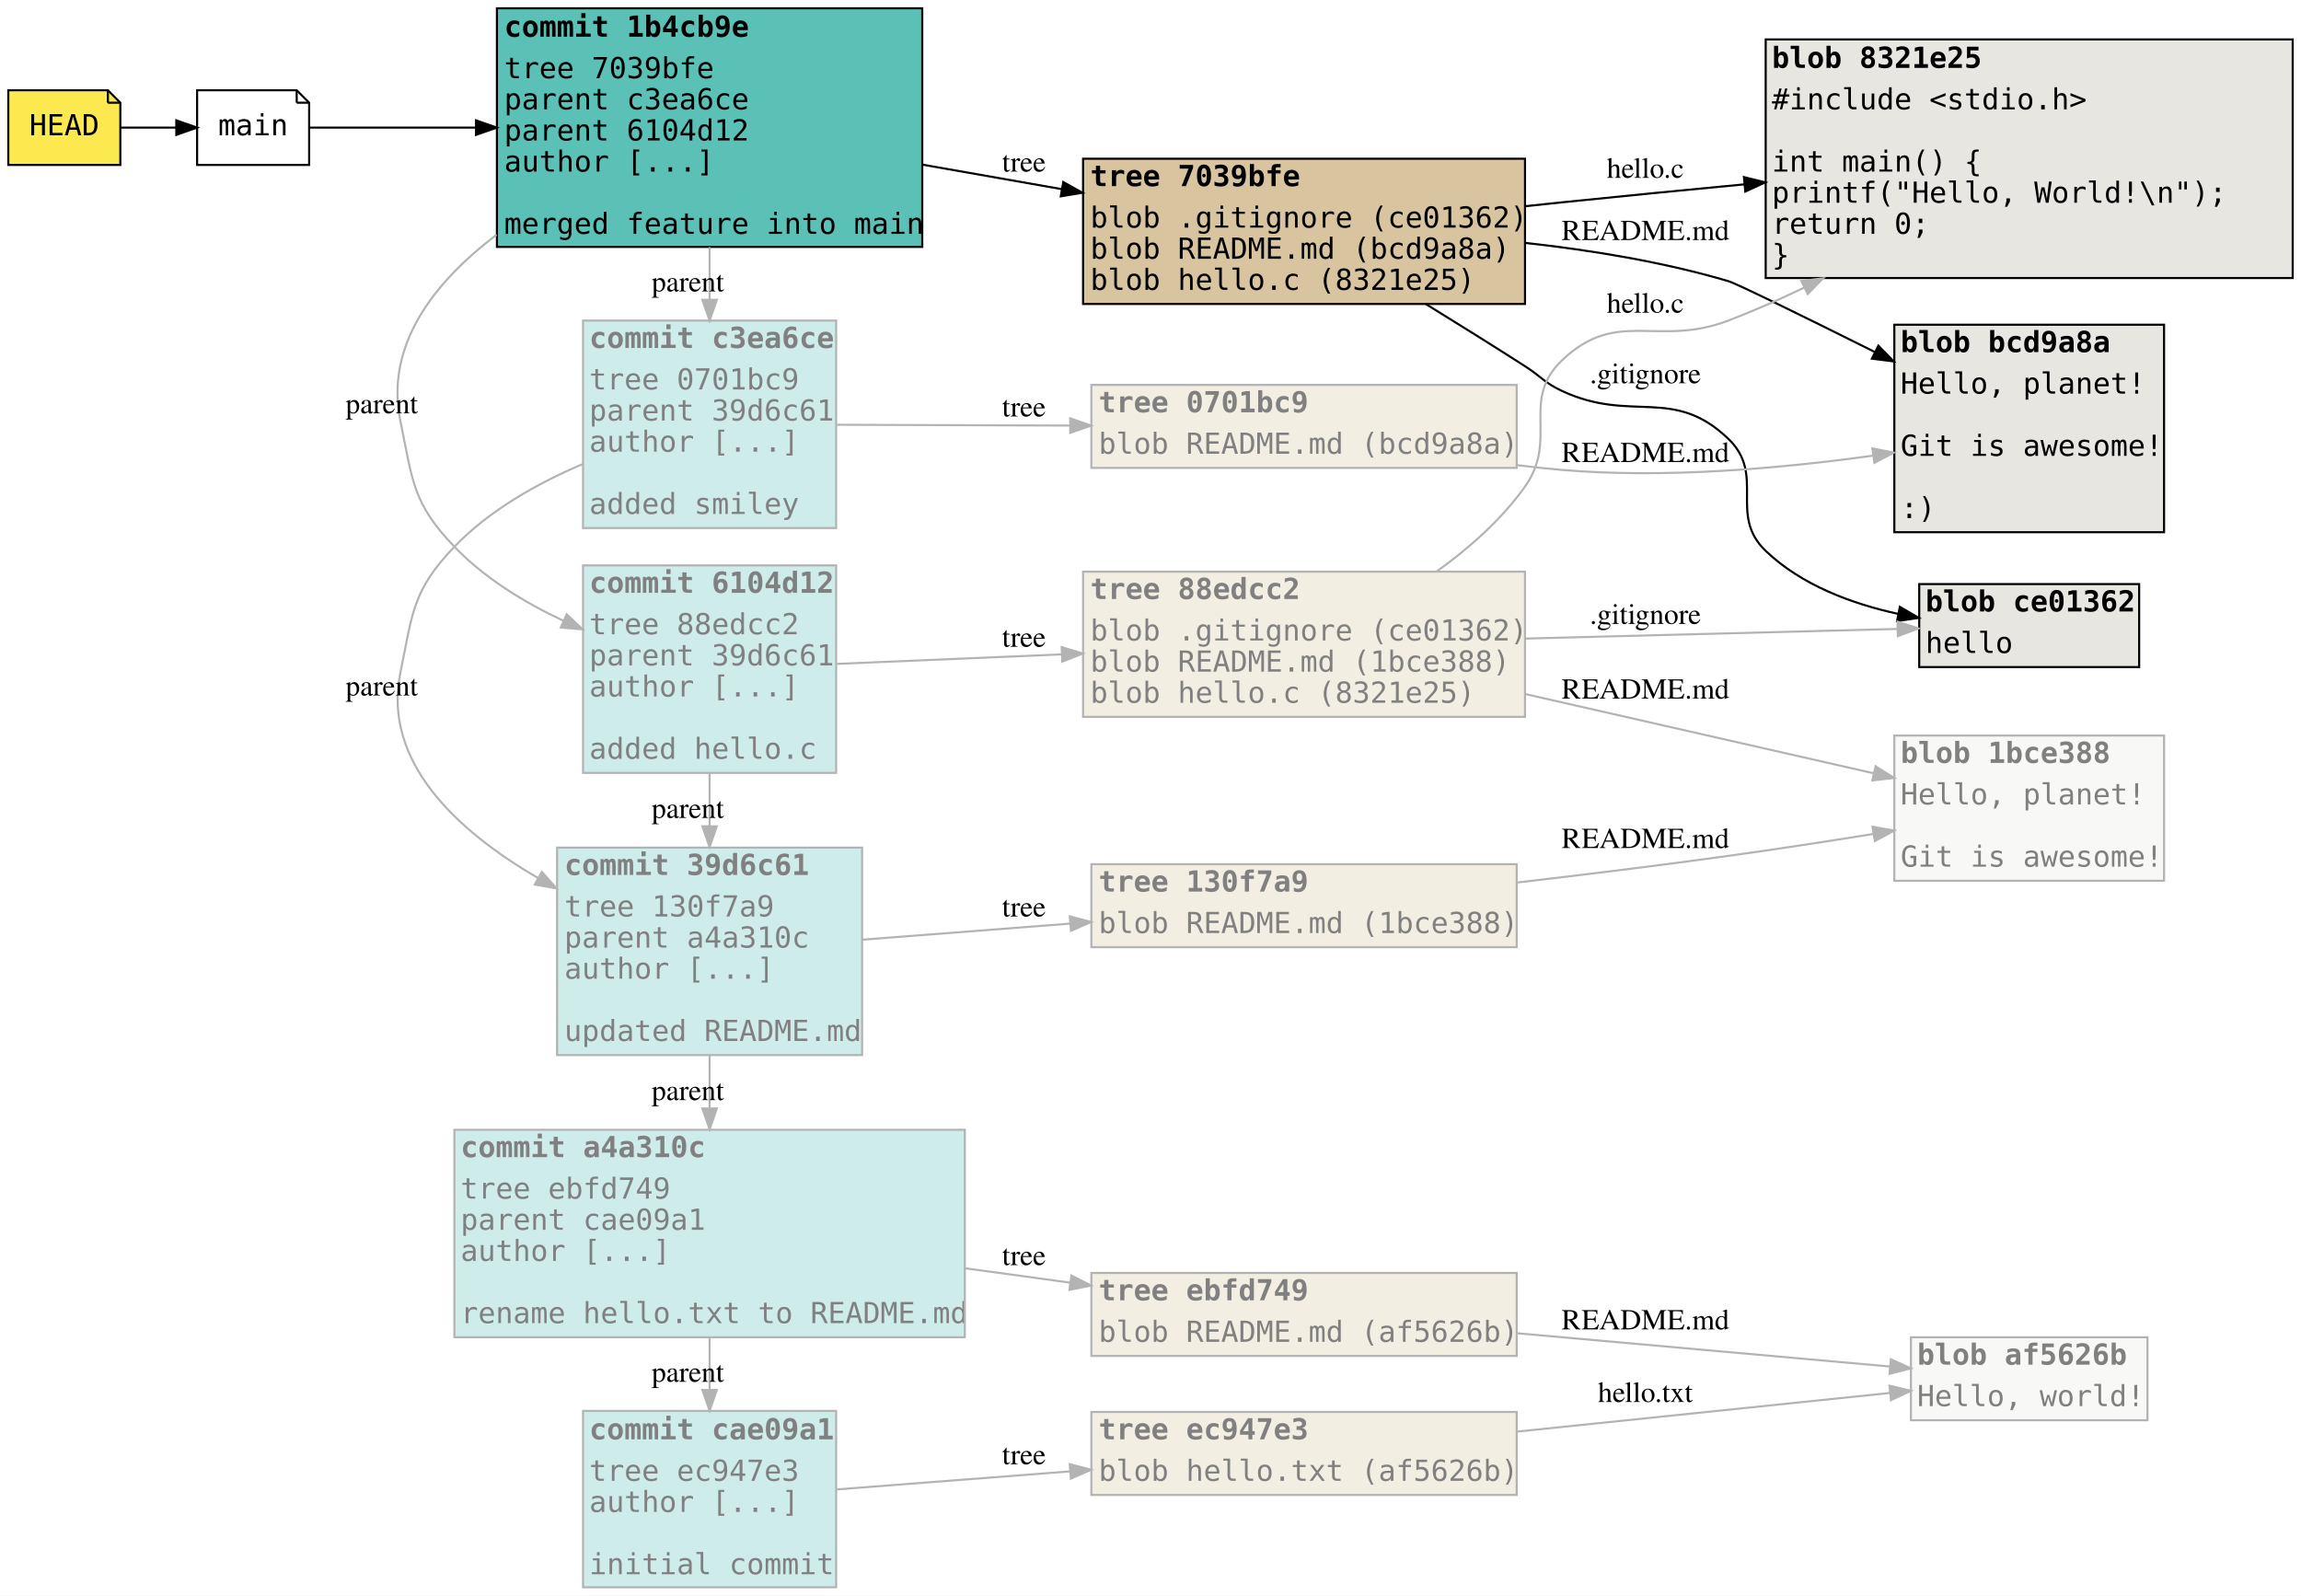
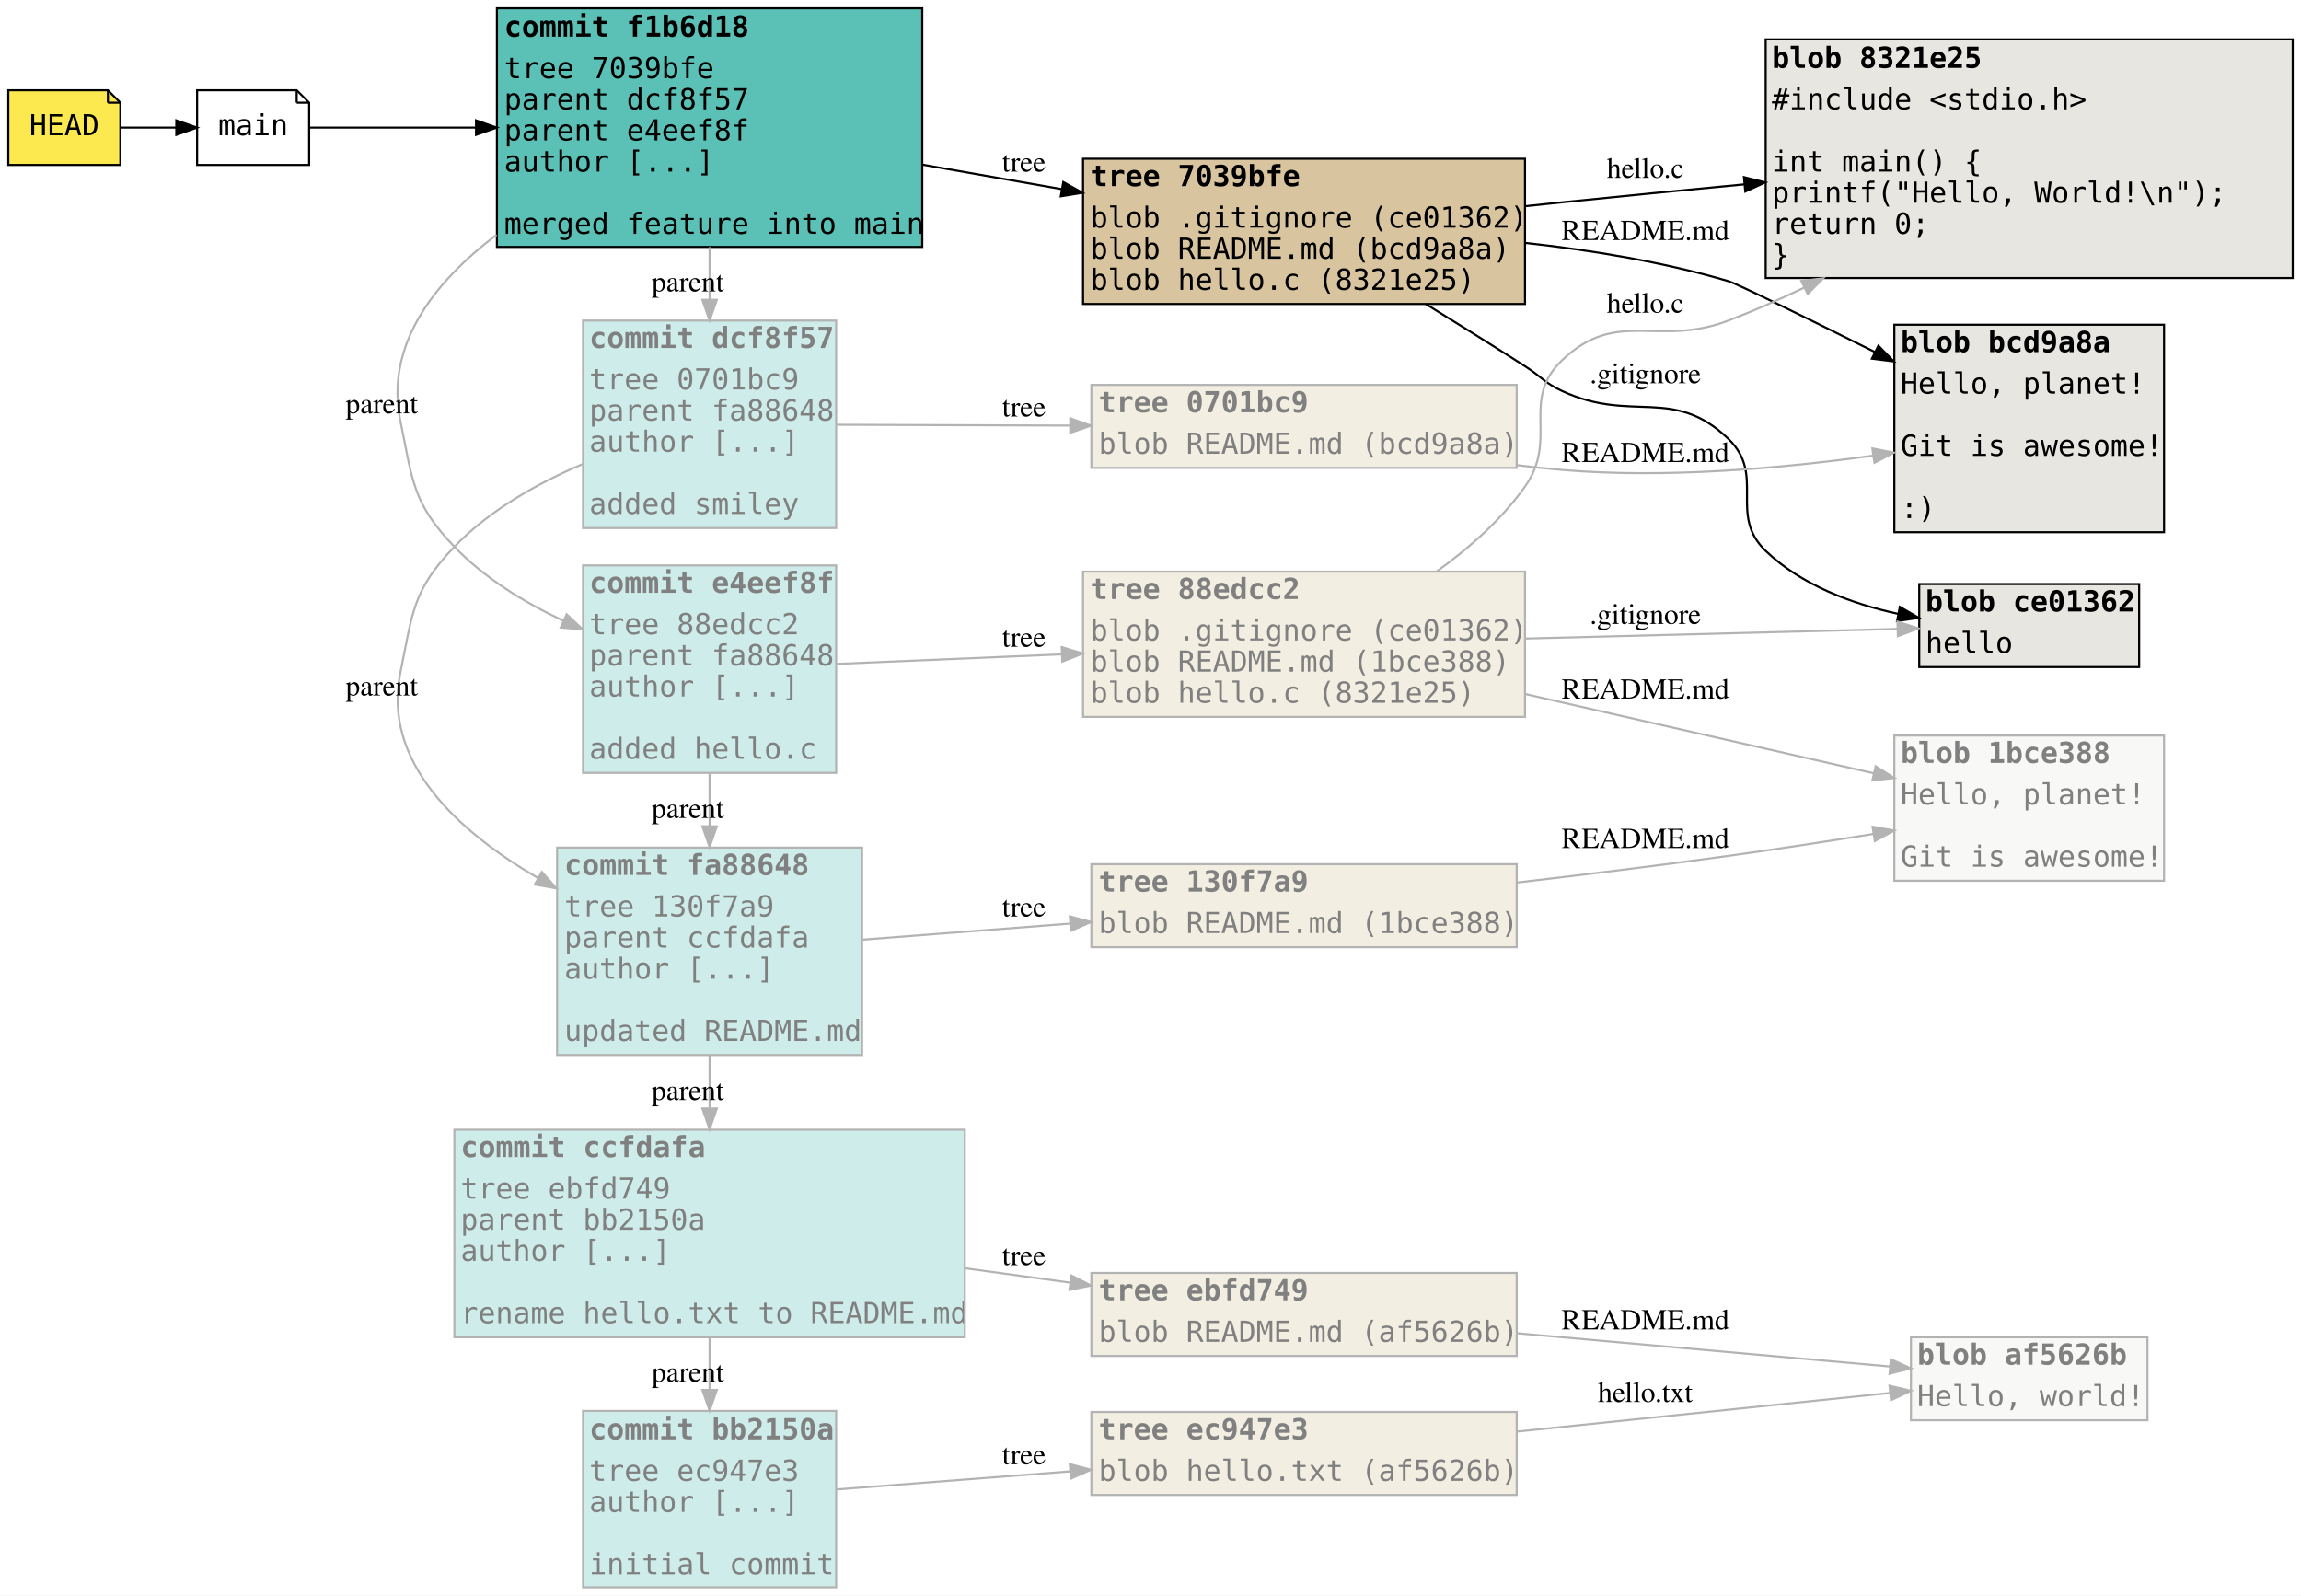
<svg xmlns="http://www.w3.org/2000/svg" width="1109pt" height="769pt" viewBox="0.00 0.00 1109.00 769.00">
  <g id="graph0" class="graph git-graph" transform="scale(1 1) rotate(0) translate(4 765)">
    <polygon fill="white" stroke="transparent" points="-4,4 -4,-765 1105,-765 1105,4 -4,4" />
    <g id="node1" class="node commit current">
      <polygon fill="#5bc0b5" stroke="transparent" points="235.5,-646 235.5,-761 440.5,-761 440.5,-646 235.5,-646" />
-       <text text-anchor="start" x="239" y="-747.3" font-family="monospace" font-weight="bold" font-size="14.00" fill="#000000">commit 1b4cb9e</text>
+       <text text-anchor="start" x="239" y="-747.3" font-family="monospace" font-weight="bold" font-size="14.00" fill="#000000">commit f1b6d18</text>
      <text text-anchor="start" x="239" y="-727.3" font-family="monospace" font-size="14.00" fill="#000000">tree 7039bfe            </text>
-       <text text-anchor="start" x="239" y="-712.3" font-family="monospace" font-size="14.00" fill="#000000">parent c3ea6ce          </text>
-       <text text-anchor="start" x="239" y="-697.3" font-family="monospace" font-size="14.00" fill="#000000">parent 6104d12          </text>
+       <text text-anchor="start" x="239" y="-712.3" font-family="monospace" font-size="14.00" fill="#000000">parent dcf8f57          </text>
+       <text text-anchor="start" x="239" y="-697.3" font-family="monospace" font-size="14.00" fill="#000000">parent e4eef8f          </text>
      <text text-anchor="start" x="239" y="-682.3" font-family="monospace" font-size="14.00" fill="#000000">author [...]            </text>
      <text text-anchor="start" x="239" y="-667.3" font-family="monospace" font-size="14.00" fill="#000000">                        </text>
      <text text-anchor="start" x="239" y="-652.3" font-family="monospace" font-size="14.00" fill="#000000">merged feature into main</text>
      <polygon fill="none" stroke="#000000" points="235.5,-646 235.5,-761 440.5,-761 440.5,-646 235.5,-646" />
    </g>
    <g id="node2" class="node tree current">
      <polygon fill="#d8c59f" stroke="transparent" points="518,-618.5 518,-688.5 731,-688.5 731,-618.5 518,-618.5" />
      <text text-anchor="start" x="521.5" y="-675.3" font-family="monospace" font-weight="bold" font-size="14.00" fill="#000000">tree 7039bfe</text>
      <text text-anchor="start" x="521.5" y="-655.3" font-family="monospace" font-size="14.00" fill="#000000">blob .gitignore (ce01362)</text>
      <text text-anchor="start" x="521.5" y="-640.3" font-family="monospace" font-size="14.00" fill="#000000">blob README.md (bcd9a8a) </text>
      <text text-anchor="start" x="521.5" y="-625.3" font-family="monospace" font-size="14.00" fill="#000000">blob hello.c (8321e25)   </text>
      <polygon fill="none" stroke="#000000" points="518,-618.5 518,-688.5 731,-688.5 731,-618.5 518,-618.5" />
    </g>
    <g id="edge1" class="edge current">
      <path fill="none" stroke="#000000" d="M440.51,-685.66C462.23,-681.84 485.34,-677.78 507.57,-673.87" />
      <polygon fill="#000000" stroke="#000000" points="508.46,-677.27 517.71,-672.09 507.25,-670.38 508.46,-677.27" />
      <text text-anchor="middle" x="489.5" y="-682.3" font-family="Times,serif" font-size="14.00">tree</text>
    </g>
    <g id="node3" class="node commit faded">
      <polygon fill="#ceece9" stroke="transparent" points="277,-510.5 277,-610.5 399,-610.5 399,-510.5 277,-510.5" />
-       <text text-anchor="start" x="280" y="-597.3" font-family="monospace" font-weight="bold" font-size="14.00" fill="#808080">commit c3ea6ce</text>
+       <text text-anchor="start" x="280" y="-597.3" font-family="monospace" font-weight="bold" font-size="14.00" fill="#808080">commit dcf8f57</text>
      <text text-anchor="start" x="280" y="-577.3" font-family="monospace" font-size="14.00" fill="#808080">tree 0701bc9  </text>
-       <text text-anchor="start" x="280" y="-562.3" font-family="monospace" font-size="14.00" fill="#808080">parent 39d6c61</text>
+       <text text-anchor="start" x="280" y="-562.3" font-family="monospace" font-size="14.00" fill="#808080">parent fa88648</text>
      <text text-anchor="start" x="280" y="-547.3" font-family="monospace" font-size="14.00" fill="#808080">author [...]  </text>
      <text text-anchor="start" x="280" y="-532.3" font-family="monospace" font-size="14.00" fill="#808080">              </text>
      <text text-anchor="start" x="280" y="-517.3" font-family="monospace" font-size="14.00" fill="#808080">added smiley  </text>
      <polygon fill="none" stroke="#b3b3b3" points="277,-510.5 277,-610.5 399,-610.5 399,-510.5 277,-510.5" />
    </g>
    <g id="edge2" class="edge faded">
      <path fill="none" stroke="#b3b3b3" d="M338,-645.92C338,-637.59 338,-628.99 338,-620.6" />
      <polygon fill="#b3b3b3" stroke="#b3b3b3" points="341.5,-620.51 338,-610.51 334.5,-620.51 341.5,-620.51" />
      <text text-anchor="middle" x="327.5" y="-624.55" font-family="Times,serif" font-size="14.00">parent</text>
    </g>
    <g id="node4" class="node commit faded">
      <polygon fill="#ceece9" stroke="transparent" points="277,-392.5 277,-492.5 399,-492.5 399,-392.5 277,-392.5" />
-       <text text-anchor="start" x="280" y="-479.3" font-family="monospace" font-weight="bold" font-size="14.00" fill="#808080">commit 6104d12</text>
+       <text text-anchor="start" x="280" y="-479.3" font-family="monospace" font-weight="bold" font-size="14.00" fill="#808080">commit e4eef8f</text>
      <text text-anchor="start" x="280" y="-459.3" font-family="monospace" font-size="14.00" fill="#808080">tree 88edcc2  </text>
-       <text text-anchor="start" x="280" y="-444.3" font-family="monospace" font-size="14.00" fill="#808080">parent 39d6c61</text>
+       <text text-anchor="start" x="280" y="-444.3" font-family="monospace" font-size="14.00" fill="#808080">parent fa88648</text>
      <text text-anchor="start" x="280" y="-429.3" font-family="monospace" font-size="14.00" fill="#808080">author [...]  </text>
      <text text-anchor="start" x="280" y="-414.3" font-family="monospace" font-size="14.00" fill="#808080">              </text>
      <text text-anchor="start" x="280" y="-399.3" font-family="monospace" font-size="14.00" fill="#808080">added hello.c </text>
      <polygon fill="none" stroke="#b3b3b3" points="277,-392.5 277,-492.5 399,-492.5 399,-392.5 277,-392.5" />
    </g>
    <g id="edge3" class="edge faded">
      <path fill="none" stroke="#b3b3b3" d="M235.32,-651.85C204.93,-628.8 181.49,-598.51 189,-562 194.9,-533.33 194.74,-522.62 215,-501.5 229.51,-486.37 248.7,-474.65 267.58,-465.79" />
      <polygon fill="#b3b3b3" stroke="#b3b3b3" points="269.11,-468.95 276.81,-461.67 266.25,-462.55 269.11,-468.95" />
      <text text-anchor="middle" x="180" y="-565.8" font-family="Times,serif" font-size="14.00">parent</text>
    </g>
    <g id="node5" class="node blob current">
      <polygon fill="#e7e6e1" stroke="transparent" points="921,-443.5 921,-483.5 1027,-483.5 1027,-443.5 921,-443.5" />
      <text text-anchor="start" x="924" y="-470.3" font-family="monospace" font-weight="bold" font-size="14.00" fill="#000000">blob ce01362</text>
      <text text-anchor="start" x="924" y="-450.3" font-family="monospace" font-size="14.00" fill="#000000">hello</text>
      <polygon fill="none" stroke="#000000" points="921,-443.5 921,-483.5 1027,-483.5 1027,-443.5 921,-443.5" />
    </g>
    <g id="edge4" class="edge current">
      <path fill="none" stroke="#000000" d="M683.23,-618.45C698.8,-608.85 715.61,-598.37 731,-588.5 739.09,-583.31 740.28,-580.54 749,-576.5 782.57,-560.94 802.3,-579.11 829,-553.5 847.26,-535.99 828.73,-517 847,-499.5 864.18,-483.05 888.33,-474.04 910.91,-469.12" />
      <polygon fill="#000000" stroke="#000000" points="911.65,-472.54 920.8,-467.2 910.31,-465.67 911.65,-472.54" />
      <text text-anchor="middle" x="789" y="-580.3" font-family="Times,serif" font-size="14.00">.gitignore</text>
    </g>
    <g id="node6" class="node blob current">
      <polygon fill="#e7e6e1" stroke="transparent" points="909,-508.5 909,-608.5 1039,-608.5 1039,-508.5 909,-508.5" />
      <text text-anchor="start" x="912" y="-595.3" font-family="monospace" font-weight="bold" font-size="14.00" fill="#000000">blob bcd9a8a</text>
      <text text-anchor="start" x="912" y="-575.3" font-family="monospace" font-size="14.00" fill="#000000">Hello, planet! </text>
      <text text-anchor="start" x="912" y="-560.3" font-family="monospace" font-size="14.00" fill="#000000">               </text>
      <text text-anchor="start" x="912" y="-545.3" font-family="monospace" font-size="14.00" fill="#000000">Git is awesome!</text>
      <text text-anchor="start" x="912" y="-530.3" font-family="monospace" font-size="14.00" fill="#000000">               </text>
      <text text-anchor="start" x="912" y="-515.3" font-family="monospace" font-size="14.00" fill="#000000">:)             </text>
      <polygon fill="none" stroke="#000000" points="909,-508.5 909,-608.5 1039,-608.5 1039,-508.5 909,-508.5" />
    </g>
    <g id="edge5" class="edge current">
      <path fill="none" stroke="#000000" d="M731.19,-647.92C763.08,-644.41 797.87,-638.71 829,-629.5 833.09,-628.29 866.27,-611.97 899.74,-595.28" />
      <polygon fill="#000000" stroke="#000000" points="901.32,-598.4 908.7,-590.81 898.19,-592.14 901.32,-598.4" />
      <text text-anchor="middle" x="789" y="-649.3" font-family="Times,serif" font-size="14.00">README.md</text>
    </g>
    <g id="node7" class="node blob current">
      <polygon fill="#e7e6e1" stroke="transparent" points="847,-631 847,-746 1101,-746 1101,-631 847,-631" />
      <text text-anchor="start" x="850" y="-732.3" font-family="monospace" font-weight="bold" font-size="14.00" fill="#000000">blob 8321e25</text>
      <text text-anchor="start" x="850" y="-712.3" font-family="monospace" font-size="14.00" fill="#000000">#include &lt;stdio.h&gt;            </text>
      <text text-anchor="start" x="850" y="-697.3" font-family="monospace" font-size="14.00" fill="#000000">                              </text>
      <text text-anchor="start" x="850" y="-682.3" font-family="monospace" font-size="14.00" fill="#000000">int main() {                  </text>
      <text text-anchor="start" x="850" y="-667.3" font-family="monospace" font-size="14.00" fill="#000000">    printf("Hello, World!\n");</text>
      <text text-anchor="start" x="850" y="-652.3" font-family="monospace" font-size="14.00" fill="#000000">    return 0;                 </text>
      <text text-anchor="start" x="850" y="-637.3" font-family="monospace" font-size="14.00" fill="#000000">}                             </text>
      <polygon fill="none" stroke="#000000" points="847,-631 847,-746 1101,-746 1101,-631 847,-631" />
    </g>
    <g id="edge6" class="edge current">
      <path fill="none" stroke="#000000" d="M731.26,-665.63C737.26,-666.27 743.2,-666.9 749,-667.5 777.32,-670.43 807.68,-673.4 836.62,-676.14" />
      <polygon fill="#000000" stroke="#000000" points="836.51,-679.64 846.79,-677.1 837.16,-672.68 836.51,-679.64" />
      <text text-anchor="middle" x="789" y="-679.3" font-family="Times,serif" font-size="14.00">hello.c</text>
    </g>
    <g id="node8" class="node tree faded">
      <polygon fill="#f3eee2" stroke="transparent" points="522,-539.5 522,-579.5 727,-579.5 727,-539.5 522,-539.5" />
      <text text-anchor="start" x="525.5" y="-566.3" font-family="monospace" font-weight="bold" font-size="14.00" fill="#808080">tree 0701bc9</text>
      <text text-anchor="start" x="525.5" y="-546.3" font-family="monospace" font-size="14.00" fill="#808080">blob README.md (bcd9a8a)</text>
      <polygon fill="none" stroke="#b3b3b3" points="522,-539.5 522,-579.5 727,-579.5 727,-539.5 522,-539.5" />
    </g>
    <g id="edge7" class="edge faded">
      <path fill="none" stroke="#b3b3b3" d="M399.34,-560.29C431.98,-560.17 473.35,-560.03 511.64,-559.89" />
      <polygon fill="#b3b3b3" stroke="#b3b3b3" points="511.83,-563.39 521.82,-559.86 511.81,-556.39 511.83,-563.39" />
      <text text-anchor="middle" x="489.5" y="-564.3" font-family="Times,serif" font-size="14.00">tree</text>
    </g>
    <g id="node9" class="node commit faded">
      <polygon fill="#ceece9" stroke="transparent" points="264.5,-256.5 264.5,-356.5 411.5,-356.5 411.5,-256.5 264.5,-256.5" />
-       <text text-anchor="start" x="268" y="-343.3" font-family="monospace" font-weight="bold" font-size="14.00" fill="#808080">commit 39d6c61</text>
+       <text text-anchor="start" x="268" y="-343.3" font-family="monospace" font-weight="bold" font-size="14.00" fill="#808080">commit fa88648</text>
      <text text-anchor="start" x="268" y="-323.3" font-family="monospace" font-size="14.00" fill="#808080">tree 130f7a9     </text>
-       <text text-anchor="start" x="268" y="-308.3" font-family="monospace" font-size="14.00" fill="#808080">parent a4a310c   </text>
+       <text text-anchor="start" x="268" y="-308.3" font-family="monospace" font-size="14.00" fill="#808080">parent ccfdafa   </text>
      <text text-anchor="start" x="268" y="-293.3" font-family="monospace" font-size="14.00" fill="#808080">author [...]     </text>
      <text text-anchor="start" x="268" y="-278.3" font-family="monospace" font-size="14.00" fill="#808080">                 </text>
      <text text-anchor="start" x="268" y="-263.3" font-family="monospace" font-size="14.00" fill="#808080">updated README.md</text>
      <polygon fill="none" stroke="#b3b3b3" points="264.5,-256.5 264.5,-356.5 411.5,-356.5 411.5,-256.5 264.5,-256.5" />
    </g>
    <g id="edge8" class="edge faded">
      <path fill="none" stroke="#b3b3b3" d="M276.81,-541.33C255.1,-532.09 231.89,-519.1 215,-501.5 194.74,-480.38 194.9,-469.67 189,-441 180.12,-397.84 216.36,-364.51 255.31,-341.82" />
      <polygon fill="#b3b3b3" stroke="#b3b3b3" points="257.16,-344.79 264.18,-336.85 253.74,-338.69 257.16,-344.79" />
      <text text-anchor="middle" x="180" y="-429.8" font-family="Times,serif" font-size="14.00">parent</text>
    </g>
    <g id="edge10" class="edge faded">
      <path fill="none" stroke="#b3b3b3" d="M338,-392.45C338,-384.17 338,-375.51 338,-367.01" />
      <polygon fill="#b3b3b3" stroke="#b3b3b3" points="341.5,-366.75 338,-356.75 334.5,-366.76 341.5,-366.75" />
      <text text-anchor="middle" x="327.5" y="-370.8" font-family="Times,serif" font-size="14.00">parent</text>
    </g>
    <g id="node10" class="node tree faded">
      <polygon fill="#f3eee2" stroke="transparent" points="518,-419.5 518,-489.5 731,-489.5 731,-419.5 518,-419.5" />
      <text text-anchor="start" x="521.5" y="-476.3" font-family="monospace" font-weight="bold" font-size="14.00" fill="#808080">tree 88edcc2</text>
      <text text-anchor="start" x="521.5" y="-456.3" font-family="monospace" font-size="14.00" fill="#808080">blob .gitignore (ce01362)</text>
      <text text-anchor="start" x="521.5" y="-441.3" font-family="monospace" font-size="14.00" fill="#808080">blob README.md (1bce388) </text>
      <text text-anchor="start" x="521.5" y="-426.3" font-family="monospace" font-size="14.00" fill="#808080">blob hello.c (8321e25)   </text>
      <polygon fill="none" stroke="#b3b3b3" points="518,-419.5 518,-489.5 731,-489.5 731,-419.5 518,-419.5" />
    </g>
    <g id="edge9" class="edge faded">
      <path fill="none" stroke="#b3b3b3" d="M399.34,-445.04C430.79,-446.37 470.36,-448.04 507.46,-449.61" />
      <polygon fill="#b3b3b3" stroke="#b3b3b3" points="507.71,-453.12 517.85,-450.04 508.01,-446.13 507.71,-453.12" />
      <text text-anchor="middle" x="489.5" y="-453.3" font-family="Times,serif" font-size="14.00">tree</text>
    </g>
    <g id="edge11" class="edge faded">
      <path fill="none" stroke="#b3b3b3" d="M727.09,-540.83C734.49,-539.9 741.85,-539.1 749,-538.5 798.99,-534.28 855.23,-539.33 898.85,-545.42" />
      <polygon fill="#b3b3b3" stroke="#b3b3b3" points="898.41,-548.89 908.8,-546.85 899.41,-541.96 898.41,-548.89" />
      <text text-anchor="middle" x="789" y="-542.3" font-family="Times,serif" font-size="14.00">README.md</text>
    </g>
    <g id="node11" class="node tree faded">
      <polygon fill="#f3eee2" stroke="transparent" points="522,-308.5 522,-348.5 727,-348.5 727,-308.5 522,-308.5" />
      <text text-anchor="start" x="525.5" y="-335.3" font-family="monospace" font-weight="bold" font-size="14.00" fill="#808080">tree 130f7a9</text>
      <text text-anchor="start" x="525.5" y="-315.3" font-family="monospace" font-size="14.00" fill="#808080">blob README.md (1bce388)</text>
      <polygon fill="none" stroke="#b3b3b3" points="522,-308.5 522,-348.5 727,-348.5 727,-308.5 522,-308.5" />
    </g>
    <g id="edge12" class="edge faded">
      <path fill="none" stroke="#b3b3b3" d="M411.53,-312.11C441.89,-314.46 477.88,-317.24 511.51,-319.84" />
      <polygon fill="#b3b3b3" stroke="#b3b3b3" points="511.62,-323.36 521.86,-320.64 512.16,-316.38 511.62,-323.36" />
      <text text-anchor="middle" x="489.5" y="-323.3" font-family="Times,serif" font-size="14.00">tree</text>
    </g>
    <g id="node12" class="node commit faded">
      <polygon fill="#ceece9" stroke="transparent" points="215,-120.5 215,-220.5 461,-220.5 461,-120.5 215,-120.5" />
-       <text text-anchor="start" x="218" y="-207.3" font-family="monospace" font-weight="bold" font-size="14.00" fill="#808080">commit a4a310c</text>
+       <text text-anchor="start" x="218" y="-207.3" font-family="monospace" font-weight="bold" font-size="14.00" fill="#808080">commit ccfdafa</text>
      <text text-anchor="start" x="218" y="-187.3" font-family="monospace" font-size="14.00" fill="#808080">tree ebfd749                 </text>
-       <text text-anchor="start" x="218" y="-172.3" font-family="monospace" font-size="14.00" fill="#808080">parent cae09a1               </text>
+       <text text-anchor="start" x="218" y="-172.3" font-family="monospace" font-size="14.00" fill="#808080">parent bb2150a               </text>
      <text text-anchor="start" x="218" y="-157.3" font-family="monospace" font-size="14.00" fill="#808080">author [...]                 </text>
      <text text-anchor="start" x="218" y="-142.3" font-family="monospace" font-size="14.00" fill="#808080">                             </text>
      <text text-anchor="start" x="218" y="-127.3" font-family="monospace" font-size="14.00" fill="#808080">rename hello.txt to README.md</text>
      <polygon fill="none" stroke="#b3b3b3" points="215,-120.5 215,-220.5 461,-220.5 461,-120.5 215,-120.5" />
    </g>
    <g id="edge13" class="edge faded">
      <path fill="none" stroke="#b3b3b3" d="M338,-256.45C338,-248.17 338,-239.51 338,-231.01" />
      <polygon fill="#b3b3b3" stroke="#b3b3b3" points="341.5,-230.75 338,-220.75 334.5,-230.76 341.5,-230.75" />
      <text text-anchor="middle" x="327.5" y="-234.8" font-family="Times,serif" font-size="14.00">parent</text>
    </g>
    <g id="edge14" class="edge faded">
      <path fill="none" stroke="#b3b3b3" d="M731.18,-457.24C789.71,-458.75 860.49,-460.59 910.31,-461.88" />
      <polygon fill="#b3b3b3" stroke="#b3b3b3" points="910.52,-465.38 920.61,-462.14 910.7,-458.39 910.52,-465.38" />
      <text text-anchor="middle" x="789" y="-464.3" font-family="Times,serif" font-size="14.00">.gitignore</text>
    </g>
    <g id="edge16" class="edge faded">
      <path fill="none" stroke="#b3b3b3" d="M688.43,-489.58C704.18,-500.89 719.77,-514.66 731,-530.5 747.35,-553.56 728.48,-572.06 749,-591.5 775.53,-616.64 794.86,-597.46 829,-610.5 841.06,-615.11 853.38,-620.54 865.48,-626.35" />
      <polygon fill="#b3b3b3" stroke="#b3b3b3" points="864.16,-629.6 874.68,-630.86 867.25,-623.31 864.16,-629.6" />
      <text text-anchor="middle" x="789" y="-614.3" font-family="Times,serif" font-size="14.00">hello.c</text>
    </g>
    <g id="node13" class="node blob faded">
      <polygon fill="#f8f8f6" stroke="transparent" points="909,-340.5 909,-410.5 1039,-410.5 1039,-340.5 909,-340.5" />
      <text text-anchor="start" x="912" y="-397.3" font-family="monospace" font-weight="bold" font-size="14.00" fill="#808080">blob 1bce388</text>
      <text text-anchor="start" x="912" y="-377.3" font-family="monospace" font-size="14.00" fill="#808080">Hello, planet! </text>
      <text text-anchor="start" x="912" y="-362.3" font-family="monospace" font-size="14.00" fill="#808080">               </text>
      <text text-anchor="start" x="912" y="-347.3" font-family="monospace" font-size="14.00" fill="#808080">Git is awesome!</text>
      <polygon fill="none" stroke="#b3b3b3" points="909,-340.5 909,-410.5 1039,-410.5 1039,-340.5 909,-340.5" />
    </g>
    <g id="edge15" class="edge faded">
      <path fill="none" stroke="#b3b3b3" d="M731.18,-430.48C785.45,-418.14 850.24,-403.41 899.09,-392.3" />
      <polygon fill="#b3b3b3" stroke="#b3b3b3" points="899.98,-395.69 908.95,-390.06 898.42,-388.86 899.98,-395.69" />
      <text text-anchor="middle" x="789" y="-428.3" font-family="Times,serif" font-size="14.00">README.md</text>
    </g>
    <g id="edge17" class="edge faded">
      <path fill="none" stroke="#b3b3b3" d="M727.05,-339.65C759.64,-343.45 795.88,-347.9 829,-352.5 851.72,-355.65 876.41,-359.46 898.81,-363.05" />
      <polygon fill="#b3b3b3" stroke="#b3b3b3" points="898.5,-366.55 908.93,-364.69 899.61,-359.64 898.5,-366.55" />
      <text text-anchor="middle" x="789" y="-356.3" font-family="Times,serif" font-size="14.00">README.md</text>
    </g>
    <g id="node14" class="node tree faded">
      <polygon fill="#f3eee2" stroke="transparent" points="522,-111.5 522,-151.5 727,-151.5 727,-111.5 522,-111.5" />
      <text text-anchor="start" x="525.5" y="-138.3" font-family="monospace" font-weight="bold" font-size="14.00" fill="#808080">tree ebfd749</text>
      <text text-anchor="start" x="525.5" y="-118.3" font-family="monospace" font-size="14.00" fill="#808080">blob README.md (af5626b)</text>
      <polygon fill="none" stroke="#b3b3b3" points="522,-111.5 522,-151.5 727,-151.5 727,-111.5 522,-111.5" />
    </g>
    <g id="edge18" class="edge faded">
      <path fill="none" stroke="#b3b3b3" d="M461.3,-153.73C478.02,-151.44 495.1,-149.1 511.62,-146.84" />
      <polygon fill="#b3b3b3" stroke="#b3b3b3" points="512.39,-150.26 521.82,-145.44 511.44,-143.33 512.39,-150.26" />
      <text text-anchor="middle" x="489.5" y="-155.3" font-family="Times,serif" font-size="14.00">tree</text>
    </g>
    <g id="node15" class="node commit faded">
      <polygon fill="#ceece9" stroke="transparent" points="277,0 277,-85 399,-85 399,0 277,0" />
-       <text text-anchor="start" x="280" y="-71.3" font-family="monospace" font-weight="bold" font-size="14.00" fill="#808080">commit cae09a1</text>
+       <text text-anchor="start" x="280" y="-71.3" font-family="monospace" font-weight="bold" font-size="14.00" fill="#808080">commit bb2150a</text>
      <text text-anchor="start" x="280" y="-51.3" font-family="monospace" font-size="14.00" fill="#808080">tree ec947e3  </text>
      <text text-anchor="start" x="280" y="-36.3" font-family="monospace" font-size="14.00" fill="#808080">author [...]  </text>
      <text text-anchor="start" x="280" y="-21.3" font-family="monospace" font-size="14.00" fill="#808080">              </text>
      <text text-anchor="start" x="280" y="-6.3" font-family="monospace" font-size="14.00" fill="#808080">initial commit</text>
      <polygon fill="none" stroke="#b3b3b3" points="277,0 277,-85 399,-85 399,0 277,0" />
    </g>
    <g id="edge19" class="edge faded">
      <path fill="none" stroke="#b3b3b3" d="M338,-120.07C338,-111.94 338,-103.5 338,-95.32" />
      <polygon fill="#b3b3b3" stroke="#b3b3b3" points="341.5,-95.12 338,-85.12 334.5,-95.12 341.5,-95.12" />
      <text text-anchor="middle" x="327.5" y="-99.05" font-family="Times,serif" font-size="14.00">parent</text>
    </g>
    <g id="node16" class="node blob faded">
      <polygon fill="#f8f8f6" stroke="transparent" points="917,-80.5 917,-120.5 1031,-120.5 1031,-80.5 917,-80.5" />
      <text text-anchor="start" x="920" y="-107.3" font-family="monospace" font-weight="bold" font-size="14.00" fill="#808080">blob af5626b</text>
      <text text-anchor="start" x="920" y="-87.3" font-family="monospace" font-size="14.00" fill="#808080">Hello, world!</text>
      <polygon fill="none" stroke="#b3b3b3" points="917,-80.5 917,-120.5 1031,-120.5 1031,-80.5 917,-80.5" />
    </g>
    <g id="edge20" class="edge faded">
      <path fill="none" stroke="#b3b3b3" d="M727.41,-122.41C785.31,-117.24 856.12,-110.93 906.8,-106.41" />
      <polygon fill="#b3b3b3" stroke="#b3b3b3" points="907.33,-109.87 916.98,-105.5 906.71,-102.9 907.33,-109.87" />
      <text text-anchor="middle" x="789" y="-124.3" font-family="Times,serif" font-size="14.00">README.md</text>
    </g>
    <g id="node17" class="node tree faded">
      <polygon fill="#f3eee2" stroke="transparent" points="522,-44.5 522,-84.5 727,-84.5 727,-44.5 522,-44.5" />
      <text text-anchor="start" x="525.5" y="-71.3" font-family="monospace" font-weight="bold" font-size="14.00" fill="#808080">tree ec947e3</text>
      <text text-anchor="start" x="525.5" y="-51.3" font-family="monospace" font-size="14.00" fill="#808080">blob hello.txt (af5626b)</text>
      <polygon fill="none" stroke="#b3b3b3" points="522,-44.5 522,-84.5 727,-84.5 727,-44.5 522,-44.5" />
    </g>
    <g id="edge21" class="edge faded">
      <path fill="none" stroke="#b3b3b3" d="M399.34,-47.17C431.98,-49.69 473.35,-52.89 511.64,-55.85" />
      <polygon fill="#b3b3b3" stroke="#b3b3b3" points="511.58,-59.36 521.82,-56.64 512.12,-52.38 511.58,-59.36" />
      <text text-anchor="middle" x="489.5" y="-59.3" font-family="Times,serif" font-size="14.00">tree</text>
    </g>
    <g id="edge22" class="edge faded">
      <path fill="none" stroke="#b3b3b3" d="M727.41,-75.06C785.31,-81.06 856.12,-88.39 906.8,-93.64" />
      <polygon fill="#b3b3b3" stroke="#b3b3b3" points="906.67,-97.15 916.98,-94.7 907.39,-90.18 906.67,-97.15" />
      <text text-anchor="middle" x="789" y="-89.3" font-family="Times,serif" font-size="14.00">hello.txt</text>
    </g>
    <g id="node18" class="node ref">
      <polygon fill="white" stroke="black" points="139,-721.5 91,-721.5 91,-685.5 145,-685.5 145,-715.5 139,-721.5" />
      <polyline fill="none" stroke="black" points="139,-721.5 139,-715.5 " />
      <polyline fill="none" stroke="black" points="145,-715.5 139,-715.5 " />
      <text text-anchor="middle" x="118" y="-699.8" font-family="monospace" font-size="14.00">main</text>
    </g>
    <g id="edge23" class="edge ref">
      <path fill="none" stroke="black" d="M145.3,-703.5C165.64,-703.5 195.32,-703.5 225.27,-703.5" />
      <polygon fill="black" stroke="black" points="225.43,-707 235.43,-703.5 225.43,-700 225.43,-707" />
    </g>
    <g id="node19" class="node ref head">
      <polygon fill="#fce94f" stroke="black" points="48,-721.5 0,-721.5 0,-685.5 54,-685.5 54,-715.5 48,-721.5" />
      <polyline fill="none" stroke="black" points="48,-721.5 48,-715.5 " />
      <polyline fill="none" stroke="black" points="54,-715.5 48,-715.5 " />
      <text text-anchor="middle" x="27" y="-699.8" font-family="monospace" font-size="14.00">HEAD</text>
    </g>
    <g id="edge24" class="edge ref">
      <path fill="none" stroke="black" d="M54.22,-703.5C62.55,-703.5 71.91,-703.5 80.82,-703.5" />
      <polygon fill="black" stroke="black" points="80.97,-707 90.97,-703.5 80.97,-700 80.97,-707" />
    </g>
  </g>
</svg>
